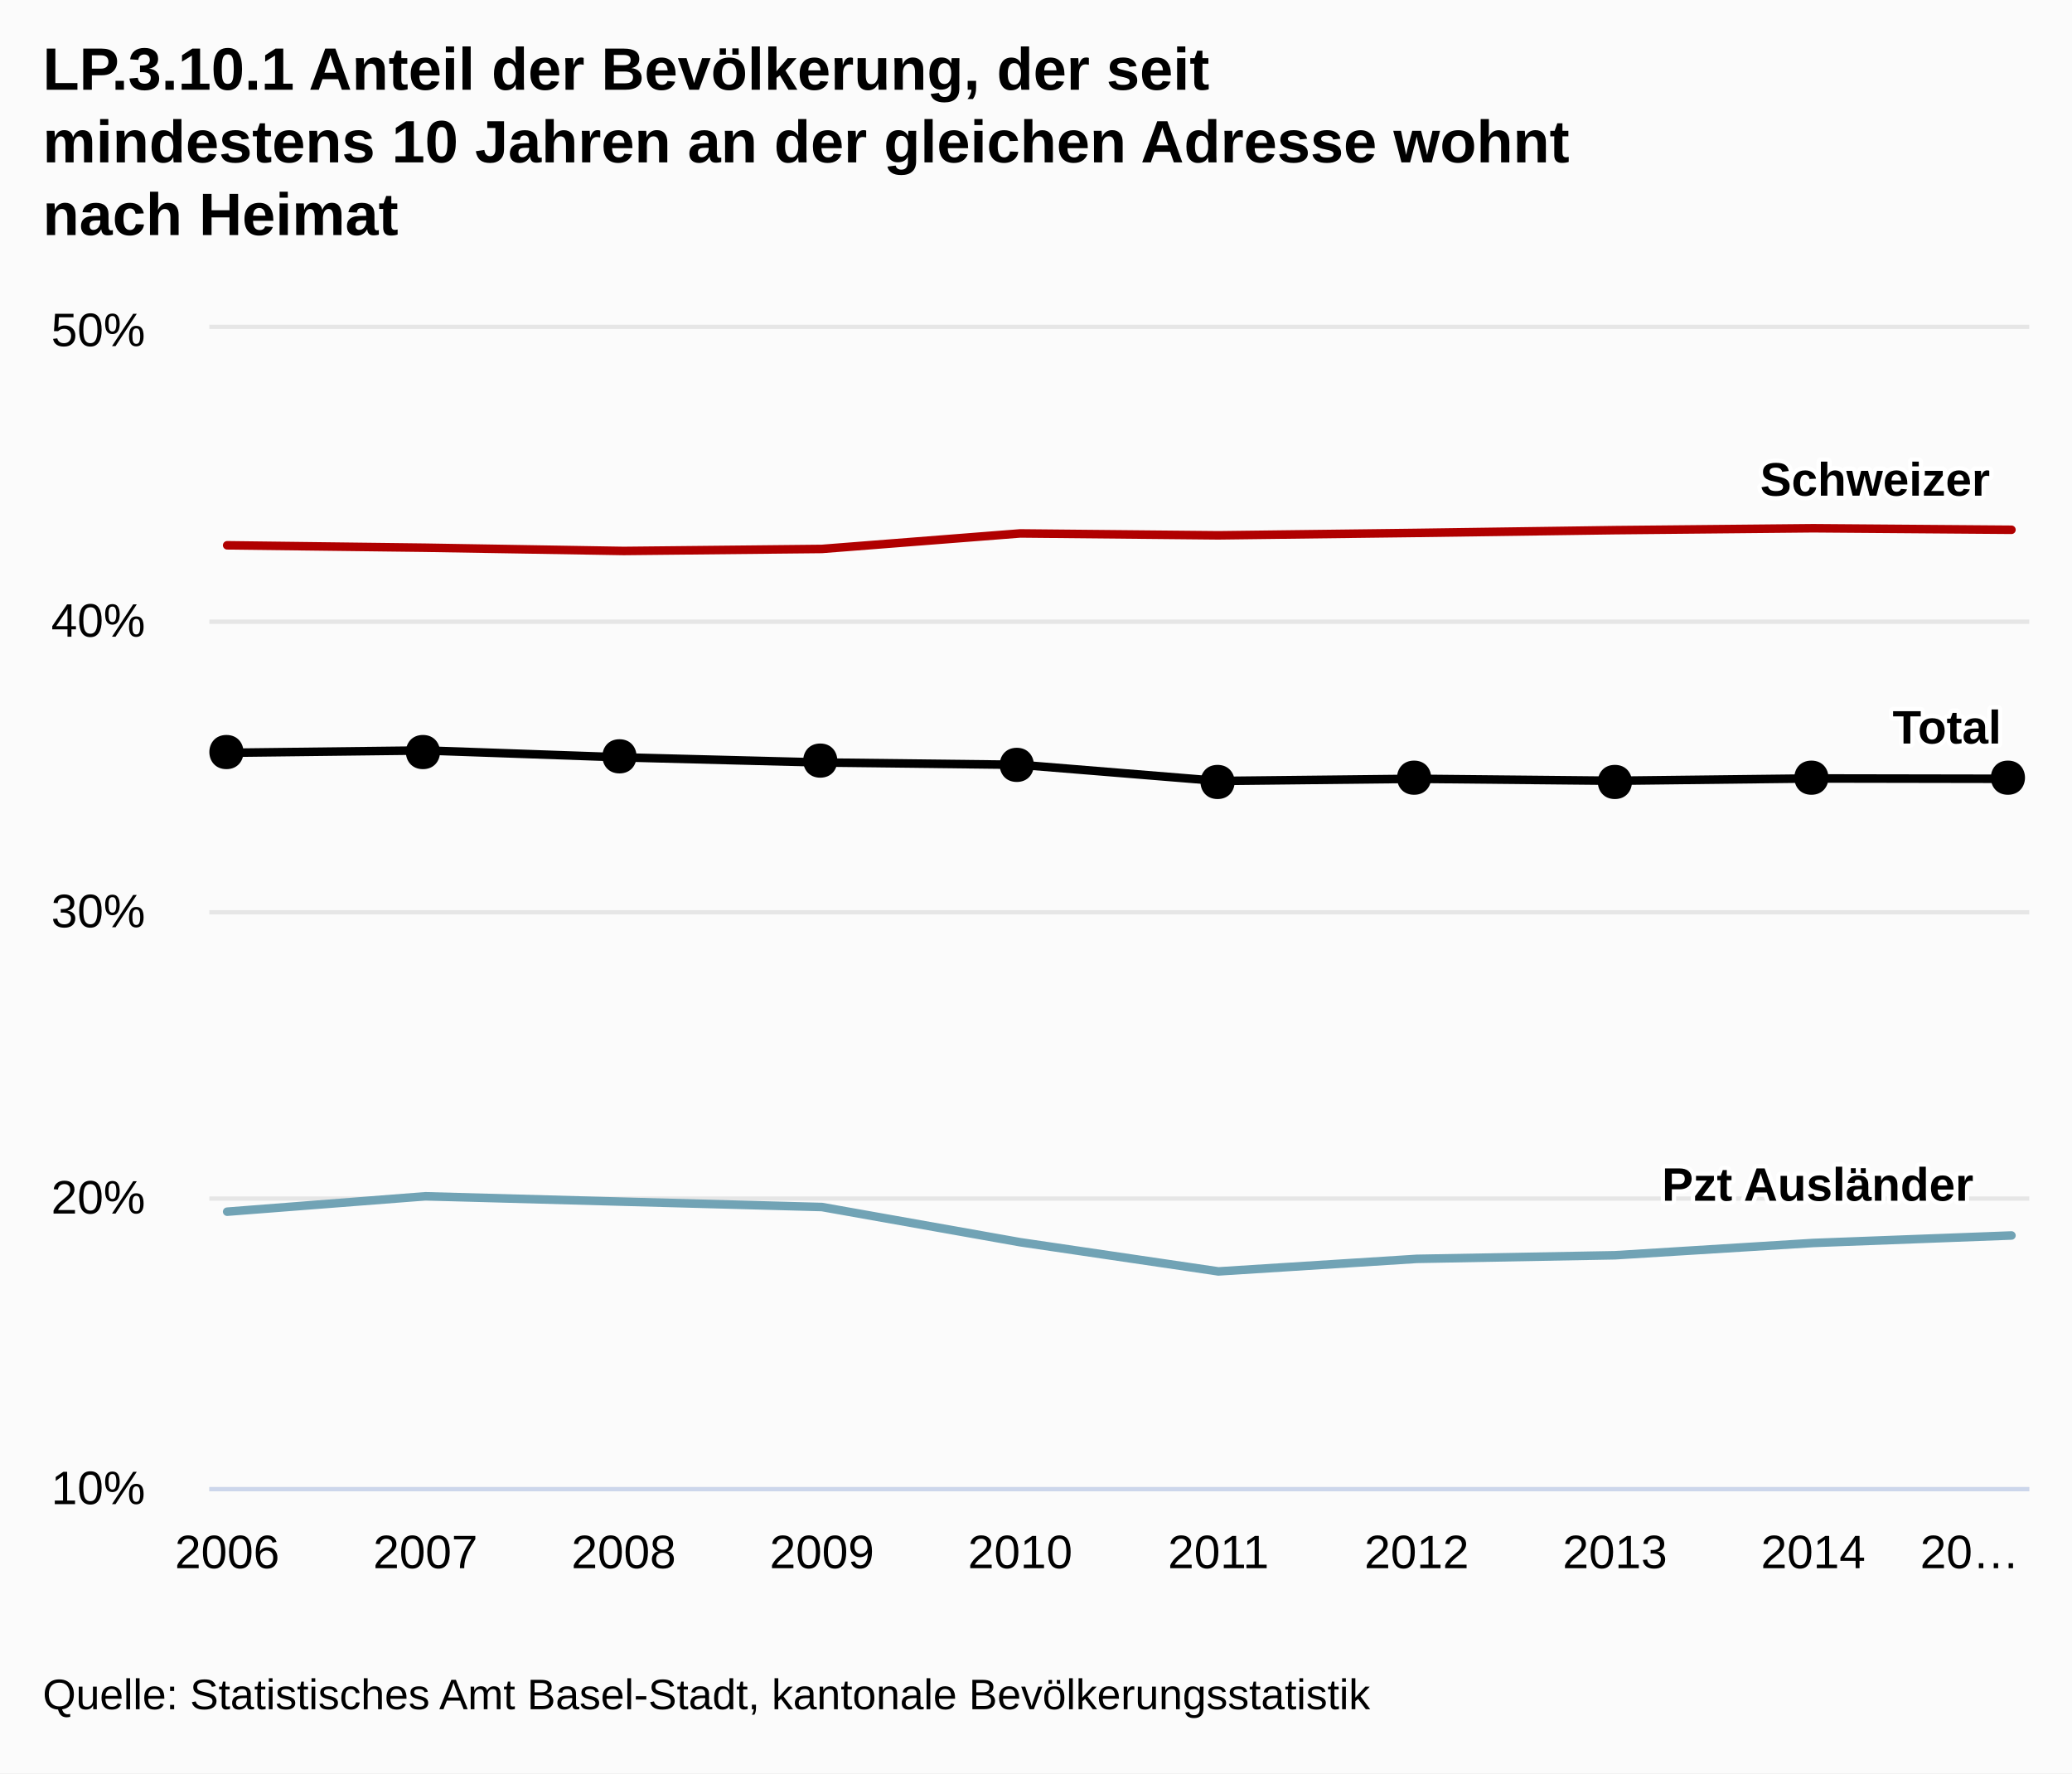
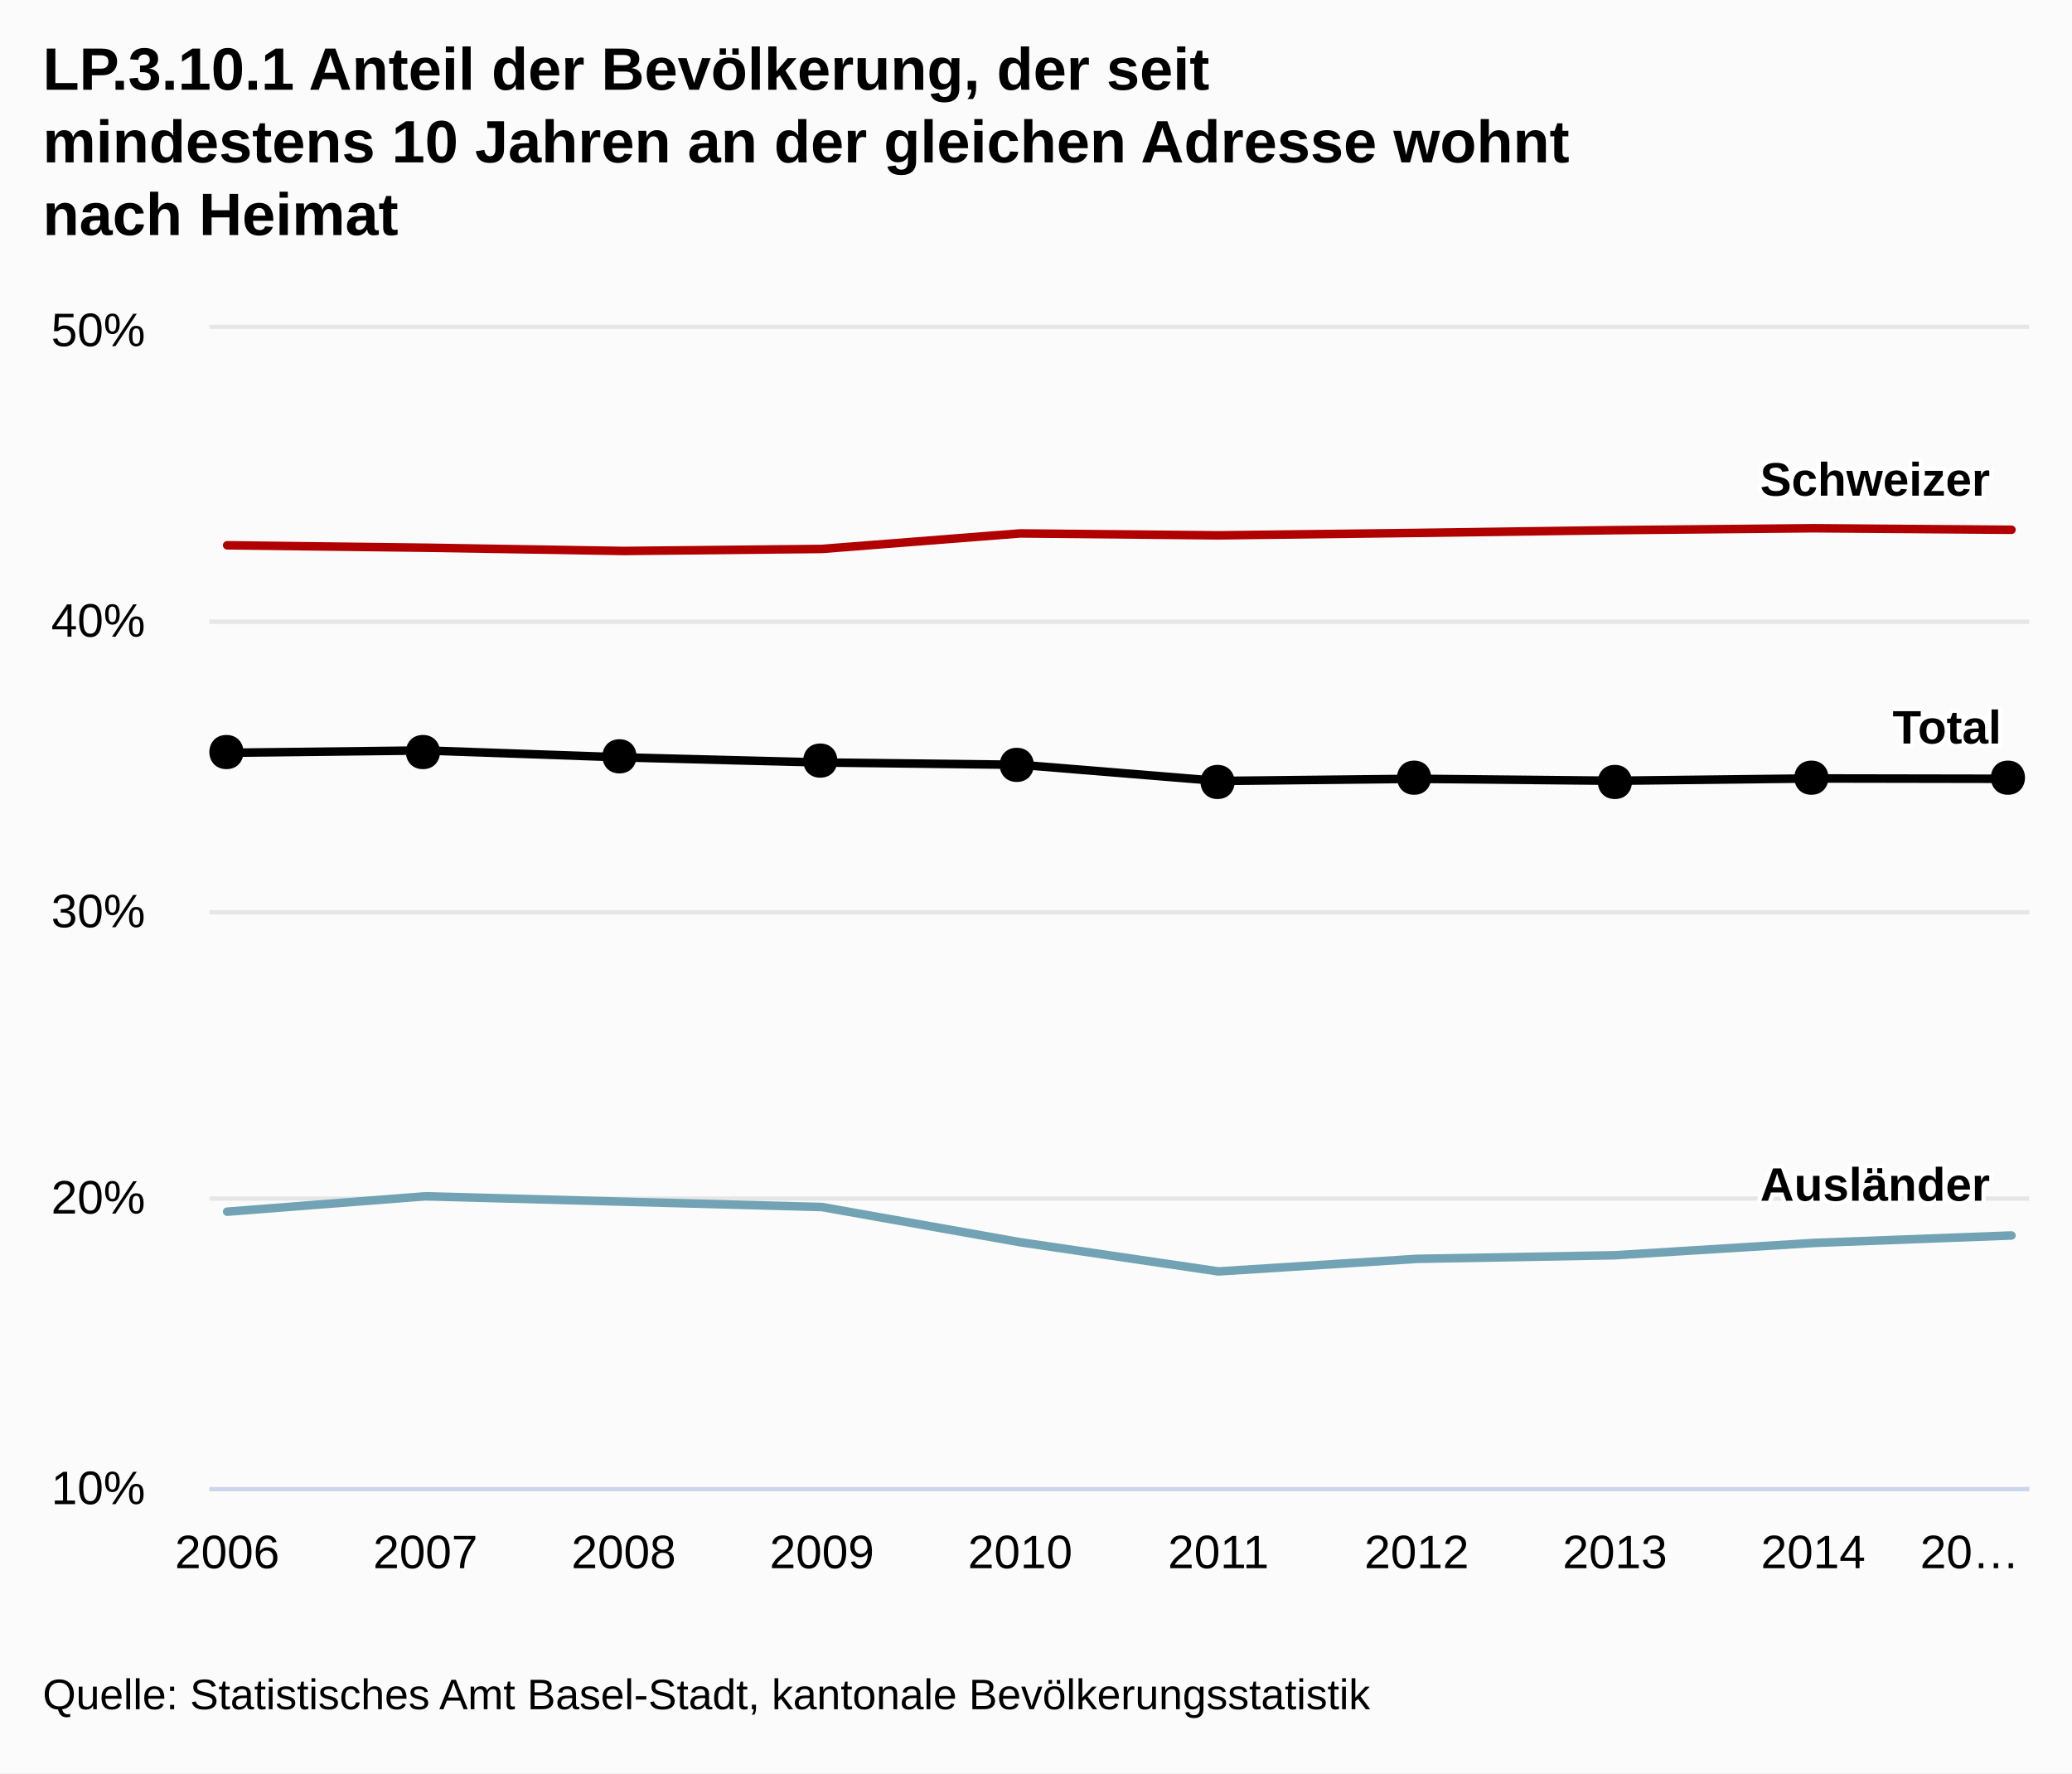
<svg xmlns="http://www.w3.org/2000/svg" class="highcharts-root" viewBox="0 0 485 415" font-family="Arial" font-size="12">
  <defs>
    <clipPath id="a">
      <path fill="none" d="M0 0h426v271H0z" />
    </clipPath>
  </defs>
  <rect fill="#fbfbfb" class="highcharts-background" width="485" height="415" rx="0" ry="0" />
  <path fill="none" class="highcharts-plot-background" d="M49 77h426v271H49z" />
  <g class="highcharts-grid highcharts-xaxis-grid">
    <path fill="none" class="highcharts-grid-line" d="M52.5 77v271m47-271v271m46-271v271m46-271v271m47-271v271m46-271v271m47-271v271m46-271v271m46-271v271m47-271v271" />
  </g>
  <g class="highcharts-grid highcharts-yaxis-grid">
    <path fill="none" stroke="#e6e6e6" class="highcharts-grid-line" d="M49 348.5h426m-426-68h426m-426-67h426m-426-68h426m-426-69h426" />
  </g>
  <path fill="none" class="highcharts-plot-border" d="M49 77h426v271H49z" />
  <g class="highcharts-axis highcharts-xaxis">
    <path fill="none" class="highcharts-axis-line" stroke="#ccd6eb" d="M49 348.5h426" />
  </g>
  <g class="highcharts-axis highcharts-yaxis">
    <path fill="none" class="highcharts-axis-line" d="M49 77v271" />
  </g>
  <g class="highcharts-series-group">
    <g class="highcharts-series highcharts-series-0 highcharts-line-series highcharts-color-undefined" transform="translate(49 77)" clip-path="url(#a)">
      <path fill="none" d="M4.176 50.613l46.406.565 46.405.761 46.405-.475 46.405-3.63 46.406.448 46.405-.567 46.405-.645 46.405-.448 46.406.359" class="highcharts-graph" stroke="#b00000" stroke-width="2" stroke-linejoin="round" stroke-linecap="round" />
      <path fill="none" d="M-5.824 50.613h10l46.406.565 46.405.761 46.405-.475 46.405-3.63 46.406.448 46.405-.567 46.405-.645 46.405-.448 46.406.359h10" stroke-linejoin="round" stroke="rgba(192,192,192,0)" stroke-width="22" class="highcharts-tracker" />
    </g>
    <g class="highcharts-series highcharts-series-1 highcharts-line-series highcharts-color-undefined" transform="translate(49 77)" clip-path="url(#a)">
      <path fill="none" d="M4.176 206.564l46.406-3.607 46.405 1.266 46.405 1.25 46.405 8.238 46.406 6.832 46.405-2.938 46.405-.842 46.405-2.877 46.406-1.753" class="highcharts-graph" stroke="#71a3b5" stroke-width="2" stroke-linejoin="round" stroke-linecap="round" />
      <path fill="none" d="M-5.824 206.564h10l46.406-3.607 46.405 1.266 46.405 1.25 46.405 8.238 46.406 6.832 46.405-2.938 46.405-.842 46.405-2.877 46.406-1.753h10" stroke-linejoin="round" stroke="rgba(192,192,192,0)" stroke-width="22" class="highcharts-tracker" />
    </g>
    <g class="highcharts-series highcharts-series-2 highcharts-line-series highcharts-color-undefined" transform="translate(49 77)" clip-path="url(#a)">
      <path fill="none" d="M4.176 99.173l46.406-.546 46.405 1.623 46.405 1.196 46.405.537 46.406 3.782 46.405-.506 46.405.458 46.405-.54 46.406.08" class="highcharts-graph" stroke="#000" stroke-width="2" stroke-linejoin="round" stroke-linecap="round" />
      <path fill="none" d="M-5.824 99.173h10l46.406-.546 46.405 1.623 46.405 1.196 46.405.537 46.406 3.782 46.405-.506 46.405.458 46.405-.54 46.406.08h10" stroke-linejoin="round" stroke="rgba(192,192,192,0)" stroke-width="22" class="highcharts-tracker" />
    </g>
    <g class="highcharts-markers highcharts-series-2 highcharts-line-series highcharts-color-undefined highcharts-tracker">
      <path d="M470 178c5.328 0 5.328 8 0 8s-5.328-8 0-8zm-46 0c5.328 0 5.328 8 0 8s-5.328-8 0-8zm-46 1c5.328 0 5.328 8 0 8s-5.328-8 0-8zm-47-1c5.328 0 5.328 8 0 8s-5.328-8 0-8zm-46 1c5.328 0 5.328 8 0 8s-5.328-8 0-8zm-47-4c5.328 0 5.328 8 0 8s-5.328-8 0-8zm-46-1c5.328 0 5.328 8 0 8s-5.328-8 0-8zm-47-1c5.328 0 5.328 8 0 8s-5.328-8 0-8zm-46-1c5.328 0 5.328 8 0 8s-5.328-8 0-8zm-46 0c5.328 0 5.328 8 0 8s-5.328-8 0-8z" class="highcharts-point" />
    </g>
  </g>
  <text x="10" class="highcharts-title" style="width:421px" y="21" color="#000" font-size="14" font-weight="700">
    <tspan>LP.3.10.1 Anteil der Bevölkerung, der seit</tspan>
    <tspan dy="17" x="10">mindestens 10 Jahren an der gleichen Adresse wohnt</tspan>
    <tspan dy="17" x="10">nach Heimat</tspan>
  </text>
  <g class="highcharts-data-labels highcharts-series-0 highcharts-line-series highcharts-color-undefined">
    <text x="5" style="text-outline:1px contrast" y="16" font-size="11" font-weight="700" color="#000" transform="translate(407 100)" class="highcharts-label highcharts-data-label highcharts-data-label-color-undefined">
      <tspan x="5" y="16" class="highcharts-text-outline" fill="#FFF" stroke="#FFF" stroke-width="2" stroke-linejoin="round">Schweizer</tspan>
      <tspan x="5" y="16">Schweizer</tspan>
    </text>
  </g>
  <g class="highcharts-data-labels highcharts-series-1 highcharts-line-series highcharts-color-undefined">
-     <text x="5" style="text-outline:1px contrast" y="16" font-size="11" font-weight="700" color="#000" transform="translate(384 265)" class="highcharts-label highcharts-data-label highcharts-data-label-color-undefined">
-       <tspan x="5" y="16" class="highcharts-text-outline" fill="#FFF" stroke="#FFF" stroke-width="2" stroke-linejoin="round">Pzt Ausländer</tspan>
-       <tspan x="5" y="16">Pzt Ausländer</tspan>
+     <text x="5" style="text-outline:1px contrast" y="16" font-size="11" font-weight="700" color="#000" transform="translate(407 265)" class="highcharts-label highcharts-data-label highcharts-data-label-color-undefined">
+       <tspan x="5" y="16" class="highcharts-text-outline" fill="#FFF" stroke="#FFF" stroke-width="2" stroke-linejoin="round">Ausländer</tspan>
+       <tspan x="5" y="16">Ausländer</tspan>
    </text>
  </g>
  <g class="highcharts-data-labels highcharts-series-2 highcharts-line-series highcharts-color-undefined">
    <text x="5" style="text-outline:1px contrast" y="16" font-size="11" font-weight="700" color="#000" transform="translate(438 158)" class="highcharts-label highcharts-data-label highcharts-data-label-color-undefined">
      <tspan x="5" y="16" class="highcharts-text-outline" fill="#FFF" stroke="#FFF" stroke-width="2" stroke-linejoin="round">Total</tspan>
      <tspan x="5" y="16">Total</tspan>
    </text>
  </g>
  <g class="highcharts-axis-labels highcharts-xaxis-labels" text-anchor="middle" color="#000" cursor="default" font-size="11">
    <text x="53.176" y="367">
            2006
        </text>
    <text x="99.582" y="367">
            2007
        </text>
    <text x="145.987" y="367">
            2008
        </text>
    <text x="192.392" y="367">
            2009
        </text>
    <text x="238.797" y="367">
            2010
        </text>
    <text x="285.203" y="367">
            2011
        </text>
    <text x="331.608" y="367">
            2012
        </text>
    <text x="378.013" y="367">
            2013
        </text>
    <text x="424.418" y="367">
            2014
        </text>
    <text x="461.078" style="width:27.843" y="367" text-overflow="ellipsis">
      <tspan>20…</tspan>
    </text>
  </g>
  <g class="highcharts-axis-labels highcharts-yaxis-labels" text-anchor="end" color="#000" cursor="default" font-size="11">
    <text x="34" style="width:150px" y="352">
      <tspan>10%</tspan>
    </text>
    <text x="34" style="width:150px" y="284">
      <tspan>20%</tspan>
    </text>
    <text x="34" style="width:150px" y="217">
      <tspan>30%</tspan>
    </text>
    <text x="34" style="width:150px" y="149">
      <tspan>40%</tspan>
    </text>
    <text x="34" style="width:150px" y="81">
      <tspan>50%</tspan>
    </text>
  </g>
  <text x="10" class="highcharts-credits" y="400" cursor="default" color="#000" font-size="10">
    <tspan>Quelle: Statistisches Amt Basel-Stadt, kantonale Bevölkerungsstatistik</tspan>
  </text>
</svg>
